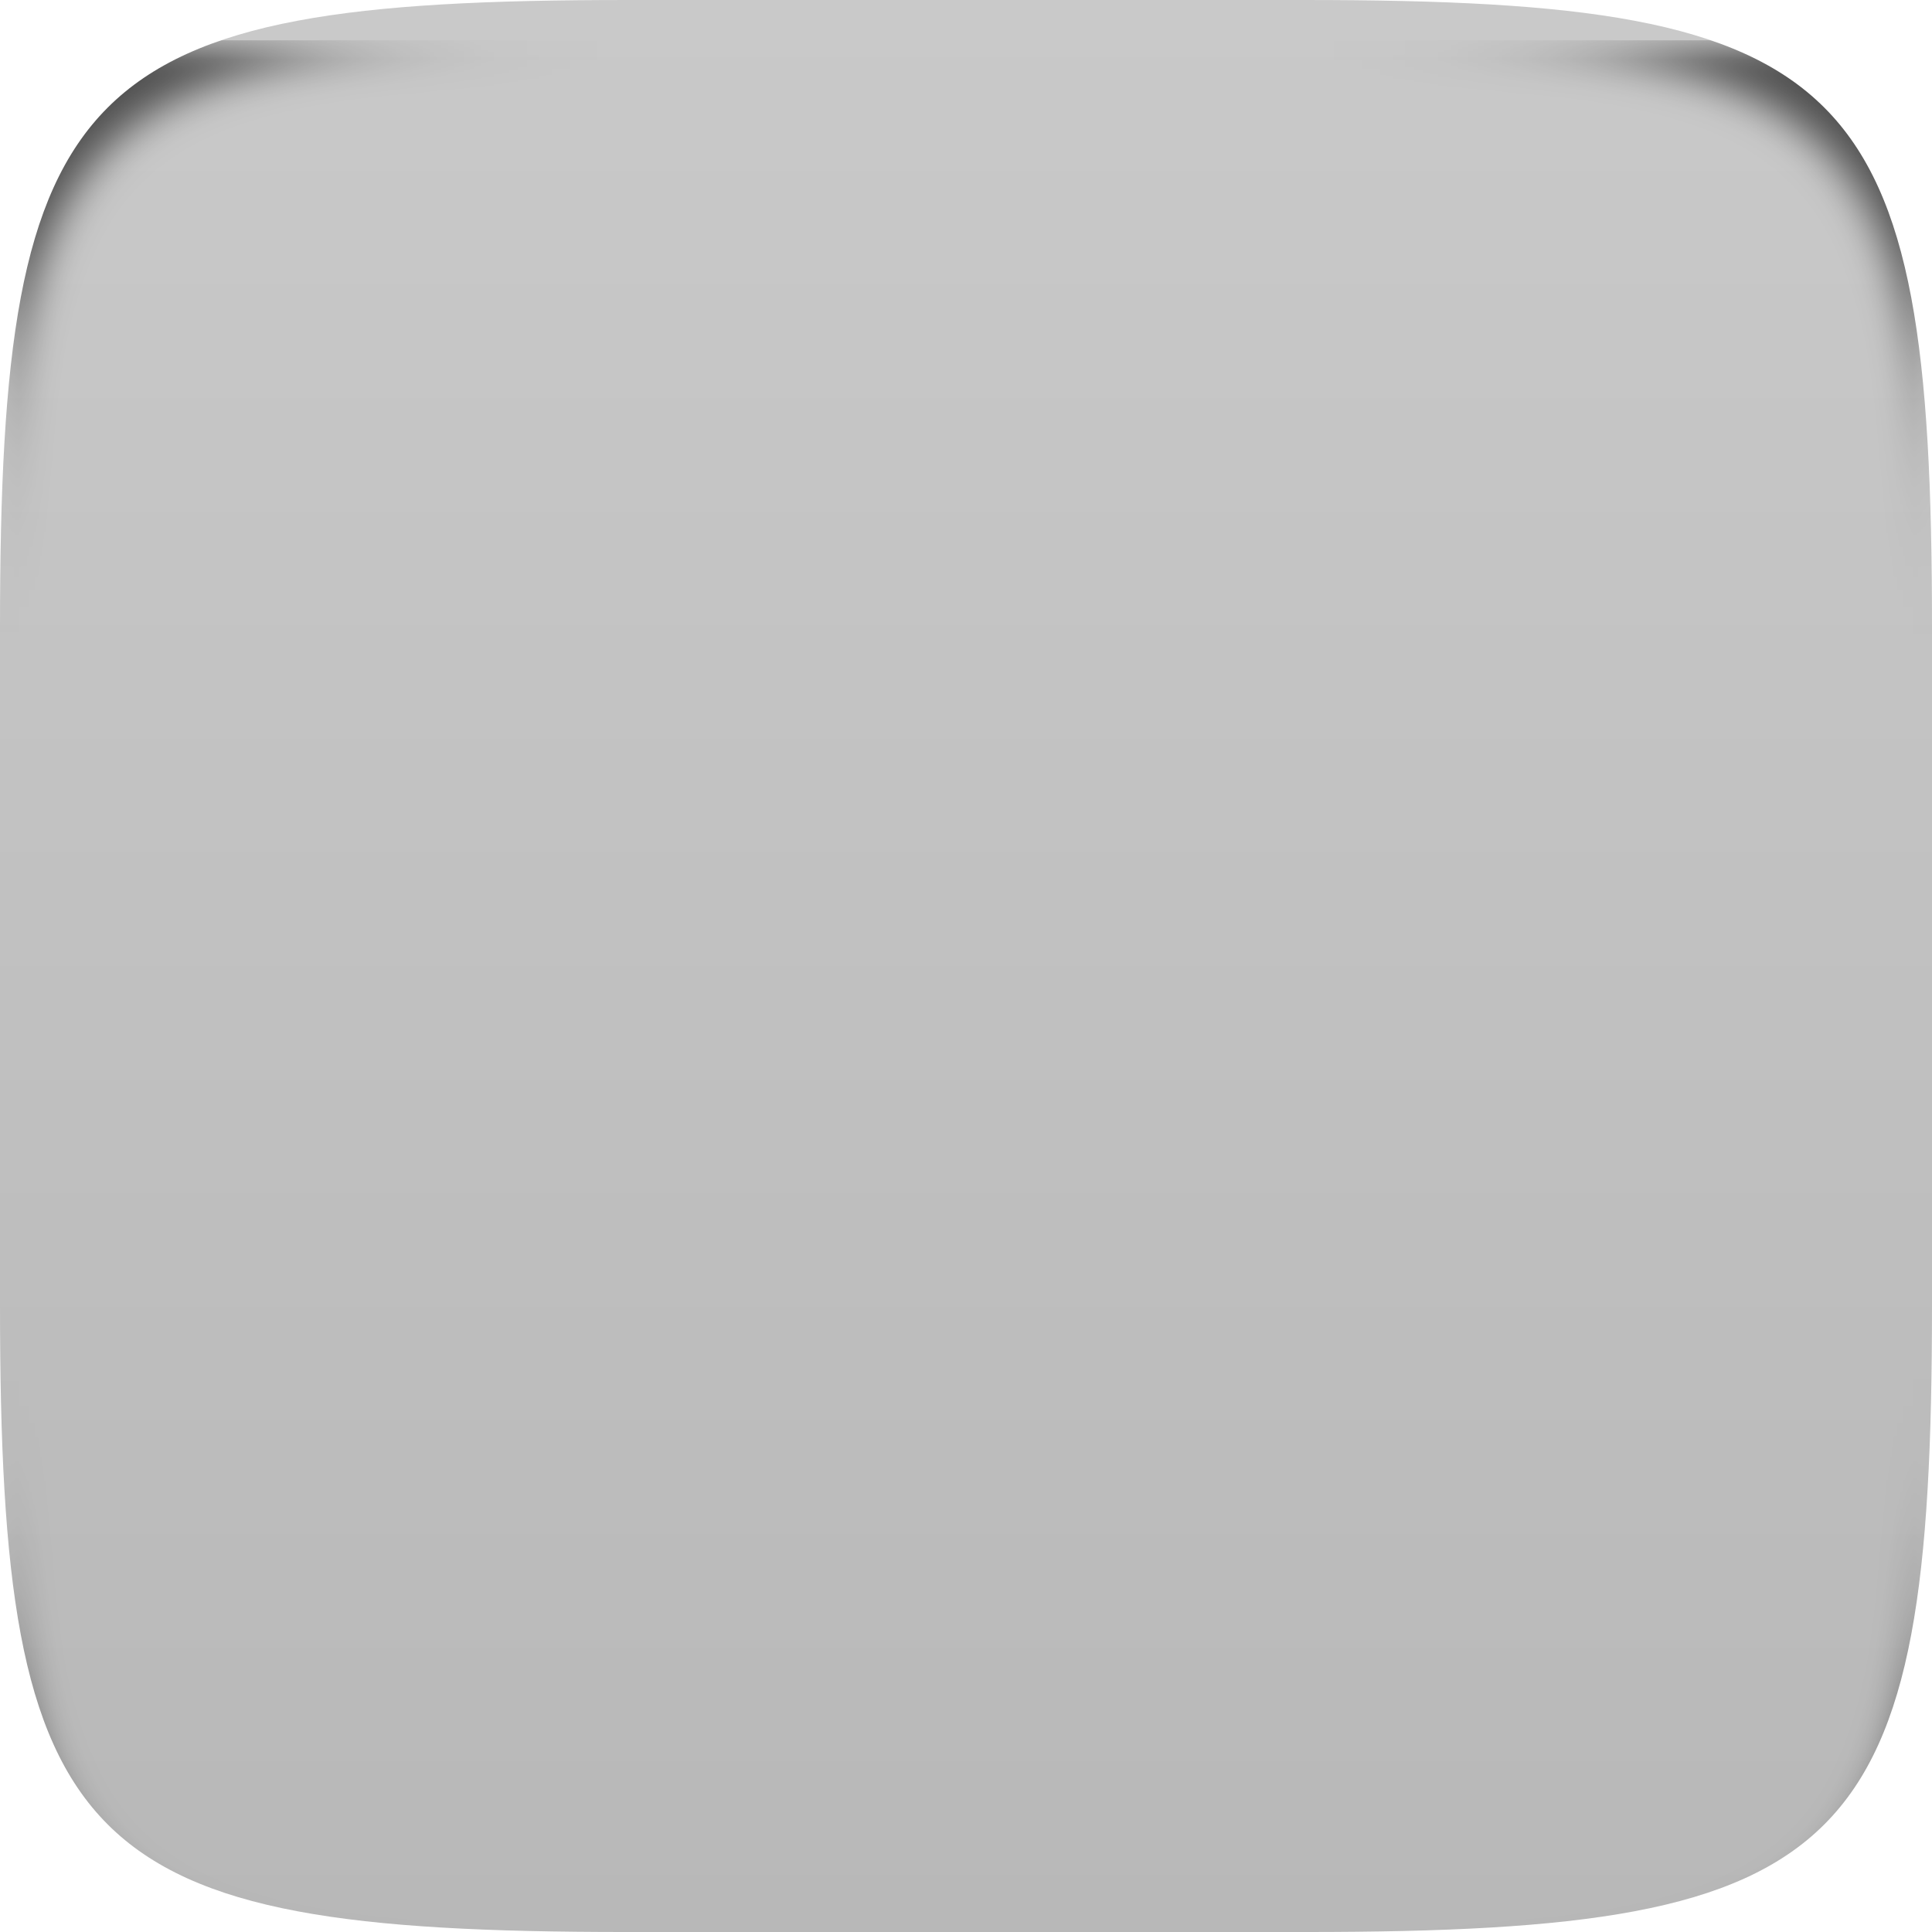
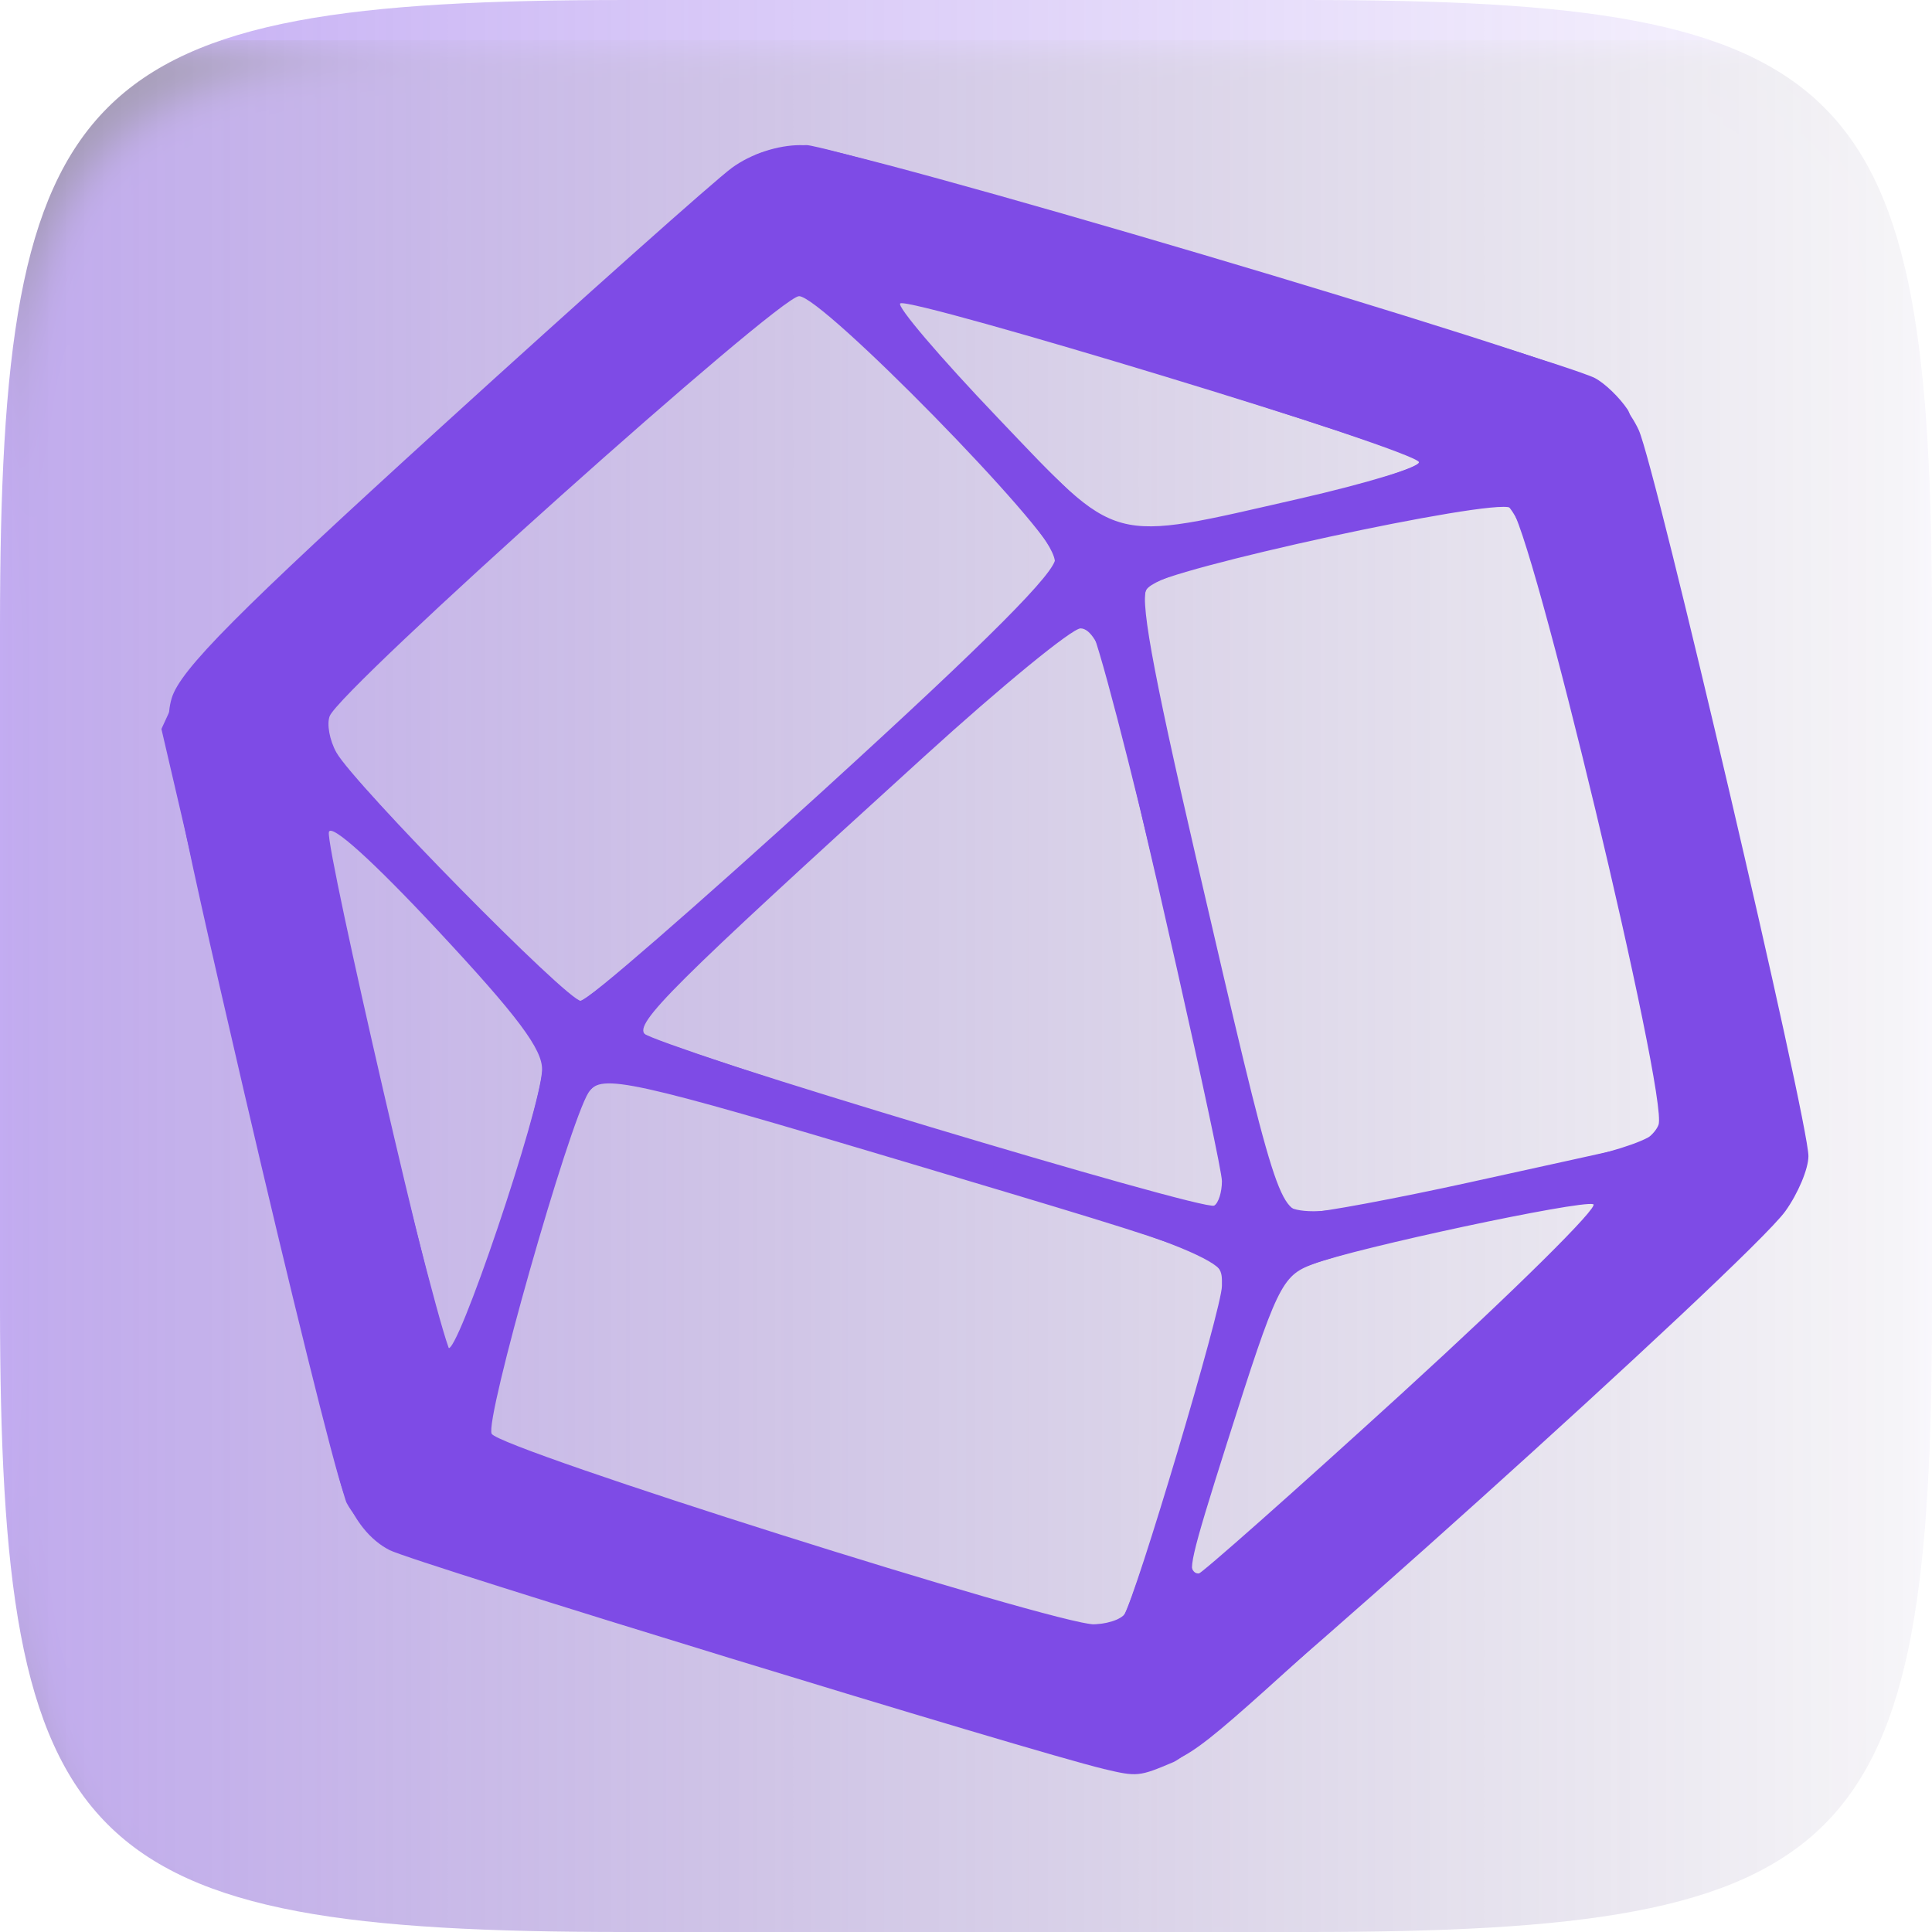
<svg xmlns="http://www.w3.org/2000/svg" xmlns:xlink="http://www.w3.org/1999/xlink" width="96" height="96" id="svg6517" version="1.1">
  <defs id="defs6519">
-     <linearGradient xlink:href="#Background" id="linearGradient6461" gradientUnits="userSpaceOnUse" x1="0" y1="970.295" x2="144" y2="970.295" gradientTransform="matrix(0,-0.6666667,0.6660448,0,-866.2599,731.2908)" />
+     <linearGradient id="linearGradient7461">
+       <stop style="stop-color:#7e4be6;stop-opacity:1;" offset="0" id="stop7463" />
+       <stop style="stop-color:#7e4be6;stop-opacity:0;" offset="1" id="stop7465" />
+     </linearGradient>
    <linearGradient id="Background">
      <stop id="stop4178" offset="0" style="stop-color:#b8b8b8;stop-opacity:1" />
      <stop id="stop4180" offset="1" style="stop-color:#c9c9c9;stop-opacity:1" />
    </linearGradient>
    <filter style="color-interpolation-filters:sRGB;" id="filter1121">
      <feFlood flood-opacity="0.6" flood-color="rgb(0,0,0)" result="flood" id="feFlood1123" />
      <feComposite in="flood" in2="SourceGraphic" operator="out" result="composite1" id="feComposite1125" />
      <feGaussianBlur in="composite1" stdDeviation="1" result="blur" id="feGaussianBlur1127" />
      <feOffset dx="0" dy="2" result="offset" id="feOffset1129" />
      <feComposite in="offset" in2="SourceGraphic" operator="atop" result="composite2" id="feComposite1131" />
    </filter>
    <filter style="color-interpolation-filters:sRGB;" id="filter950">
      <feFlood flood-opacity="0.25" flood-color="rgb(0,0,0)" result="flood" id="feFlood952" />
      <feComposite in="flood" in2="SourceGraphic" operator="in" result="composite1" id="feComposite954" />
      <feGaussianBlur in="composite1" stdDeviation="1" result="blur" id="feGaussianBlur956" />
      <feOffset dx="0" dy="1" result="offset" id="feOffset958" />
      <feComposite in="SourceGraphic" in2="offset" operator="over" result="composite2" id="feComposite960" />
    </filter>
    <clipPath clipPathUnits="userSpaceOnUse" id="clipPath873">
      <g transform="matrix(0,-0.6666667,0.6660448,0,-258.2599,677)" id="g875" style="fill:#ff00ff;fill-opacity:1;stroke:none;display:inline">
        <path style="fill:#ff00ff;fill-opacity:1;stroke:none;display:inline" d="m 46.703,898.228 50.595,0 C 138.162,898.228 144,904.065 144,944.926 l 0,50.738 c 0,40.861 -5.838,46.698 -46.703,46.698 l -50.595,0 C 5.838,1042.362 0,1036.525 0,995.664 L 0,944.926 C 0,904.065 5.838,898.228 46.703,898.228 Z" id="path877" />
      </g>
    </clipPath>
    <filter id="filter891">
      <feGaussianBlur stdDeviation="0.72" id="feGaussianBlur893" />
    </filter>
+     <linearGradient xlink:href="#linearGradient7461" id="linearGradient7467" x1="-277.6" y1="683.291" x2="-162.4" y2="683.291" gradientUnits="userSpaceOnUse" />
  </defs>
  <g id="layer1" transform="translate(268,-635.2908)" style="display:inline">
-     <path style="fill:url(#linearGradient6461);fill-opacity:1;stroke:none;display:inline;filter:url(#filter1121)" d="m -268,700.156 0,-33.73 c 0,-27.243 3.888,-31.135 31.103,-31.135 l 33.794,0 c 27.215,0 31.103,3.892 31.103,31.135 l 0,33.73 c 0,27.243 -3.888,31.135 -31.103,31.135 l -33.794,0 C -264.112,731.291 -268,727.399 -268,700.156 Z" id="path6455" />
+     <path style="fill:url(#linearGradient7467);fill-opacity:1;stroke:none;display:inline;filter:url(#filter1121);opacity:0.502" d="m -268,700.156 0,-33.73 c 0,-27.243 3.888,-31.135 31.103,-31.135 l 33.794,0 c 27.215,0 31.103,3.892 31.103,31.135 l 0,33.73 c 0,27.243 -3.888,31.135 -31.103,31.135 l -33.794,0 C -264.112,731.291 -268,727.399 -268,700.156 Z" id="path6455" />
+     <g id="g4266" transform="matrix(1.163026,0,0,1.188136,210.9989,-8.630991)" style="display:inline;fill:#7e4be6;fill-opacity:1">
+       <path style="fill:#7e4be6;fill-opacity:1" d="m -364.705,615.937 c -3.026,-0.701 -29.445,-8.624 -30.5,-9.147 -0.845,-0.419 -1.529,-1.258 -1.984,-2.437 -0.382,-0.989 -2.292,-8.525 -4.243,-16.746 -3.078,-12.965 -3.488,-15.146 -3.088,-16.448 0.363,-1.185 2.792,-3.578 11.537,-11.368 6.092,-5.427 11.673,-10.294 12.401,-10.815 0.808,-0.578 1.949,-0.947 2.929,-0.947 1.87,0 32.495,8.88 34.1,9.888 0.596,0.374 1.366,1.286 1.711,2.028 0.718,1.541 7.25,28.901 7.25,30.365 0,0.53 -0.445,1.568 -0.989,2.307 -1.546,2.1 -24.558,22.378 -26.141,23.036 -1.473,0.612 -1.546,0.619 -2.981,0.286 z m 0.857,-6.401 c 0.538,-0.834 4.198,-12.863 4.198,-13.797 0,-1.26 0.346,-1.127 -13.509,-5.18 -11.772,-3.444 -13.033,-3.715 -13.548,-2.917 -0.856,1.327 -4.452,13.724 -4.142,14.281 0.356,0.64 23.944,7.939 25.788,7.979 0.53,0.012 1.075,-0.153 1.213,-0.366 z m 11.978,-9.386 c 4.723,-4.217 8.361,-7.74 8.085,-7.828 -0.556,-0.177 -10.131,1.825 -11.981,2.506 -1.334,0.491 -1.533,0.897 -3.656,7.446 -1.583,4.883 -1.737,5.545 -1.29,5.545 0.141,0 4.12,-3.451 8.843,-7.668 z m -36.827,-13.449 c 0.026,-0.851 -1.038,-2.242 -4.471,-5.845 -2.76,-2.896 -4.557,-4.483 -4.637,-4.095 -0.141,0.682 4.615,20.83 5.091,21.563 0.337,0.519 3.967,-9.984 4.018,-11.623 z m 29.047,4.655 c 0,-0.713 -3.505,-15.928 -4.913,-21.327 -0.29,-1.113 -0.716,-1.789 -1.127,-1.789 -0.363,0 -3.356,2.399 -6.651,5.331 -10.813,9.621 -12.431,11.196 -11.96,11.647 0.57,0.546 23.885,7.41 24.321,7.161 0.181,-0.103 0.33,-0.563 0.33,-1.021 z m 10.613,0.044 c 3.229,-0.693 6.295,-1.355 6.812,-1.47 0.517,-0.115 1.069,-0.531 1.227,-0.925 0.443,-1.107 -5.51,-25.391 -6.327,-25.81 -0.788,-0.404 -14.741,2.558 -15.507,3.292 -0.367,0.352 0.169,3.28 2.072,11.324 3.453,14.594 3.536,14.85 4.816,14.85 0.569,0 3.677,-0.567 6.906,-1.26 z m -27.552,-16.465 c 6.998,-6.244 9.916,-9.112 9.821,-9.653 -0.209,-1.196 -9.961,-10.936 -10.949,-10.936 -0.859,0 -19.589,16.405 -20.053,17.563 -0.132,0.329 -0.004,1.012 0.285,1.518 0.762,1.334 9.871,10.393 10.45,10.393 0.27,0 4.97,-3.998 10.446,-8.884 z m 20.236,-12.117 c 2.901,-0.648 5.239,-1.347 5.196,-1.554 -0.092,-0.437 -21.734,-6.878 -22.234,-6.617 -0.184,0.096 1.687,2.246 4.157,4.778 5.256,5.388 4.655,5.229 12.881,3.393 z" id="path4270" />
+       <path style="fill:#7e4be6;fill-opacity:1" d="m -380.229,611.405 c -13.818,-4.103 -15.877,-4.91 -16.813,-6.584 -0.212,-0.38 -2.08,-7.819 -4.151,-16.533 l -3.766,-15.842 0.785,-1.669 c 0.559,-1.189 4.073,-4.59 12.214,-11.824 6.286,-5.585 11.887,-10.328 12.447,-10.54 0.56,-0.211 1.511,-0.385 2.114,-0.385 1.1,0 32.241,9.007 33.684,9.743 0.423,0.216 1.055,0.812 1.403,1.325 0.349,0.513 2.249,7.659 4.222,15.88 3.377,14.068 3.553,15.039 2.992,16.5 -0.586,1.529 -1.644,2.52 -20.93,19.605 -5.299,4.694 -5.366,4.737 -7.452,4.705 -1.356,-0.021 -7.314,-1.579 -16.749,-4.38 z m 16.446,-1.971 c 0.173,-0.269 1.262,-3.427 2.419,-7.019 1.541,-4.784 1.991,-6.733 1.683,-7.285 -0.274,-0.491 -2.375,-1.337 -6.02,-2.425 -20.014,-5.974 -20.249,-6.03 -21.076,-4.993 -0.231,0.289 -1.363,3.532 -2.515,7.206 -1.835,5.853 -2.016,6.756 -1.454,7.294 0.741,0.71 23.694,7.63 25.465,7.678 0.651,0.018 1.325,-0.188 1.498,-0.456 z m 11.978,-9.196 c 4.592,-4.053 8.365,-7.511 8.384,-7.684 0.061,-0.55 -1.512,-0.35 -7.259,0.924 -3.077,0.682 -5.864,1.499 -6.195,1.816 -0.578,0.553 -4.089,10.877 -4.093,12.032 -8.8e-4,0.309 0.182,0.498 0.406,0.421 0.224,-0.077 4.164,-3.456 8.757,-7.509 z m -38.646,-7.117 c 0.984,-2.988 1.788,-5.929 1.788,-6.535 0,-0.797 -1.077,-2.237 -3.887,-5.199 -4.061,-4.28 -5.254,-5.38 -5.532,-5.104 -0.283,0.281 5.159,22.271 5.511,22.271 0.182,0 1.136,-2.445 2.119,-5.433 z m 30.907,-0.988 c 0.283,-0.745 -5.169,-23.438 -5.769,-24.013 -0.367,-0.352 -0.978,-0.037 -2.361,1.218 -1.027,0.931 -4.834,4.314 -8.46,7.519 -3.627,3.205 -7.081,6.269 -7.677,6.809 -0.864,0.784 -0.973,1.09 -0.539,1.514 0.472,0.461 22.743,7.336 24.103,7.441 0.276,0.021 0.593,-0.198 0.703,-0.488 z m 10.946,-0.735 c 6.758,-1.452 7.85,-1.835 7.85,-2.757 0,-0.367 -1.294,-6.103 -2.876,-12.746 -2.681,-11.261 -3.352,-13.185 -4.571,-13.117 -0.135,0.008 -3.391,0.718 -7.234,1.579 -4.671,1.046 -7.139,1.795 -7.442,2.259 -0.336,0.514 0.268,3.734 2.329,12.421 1.53,6.45 2.946,12.154 3.145,12.675 0.487,1.271 1.605,1.232 8.799,-0.314 z m -28.081,-16.279 c 5.835,-5.192 9.823,-9.054 9.893,-9.579 0.083,-0.62 -1.325,-2.373 -4.765,-5.933 -5.298,-5.483 -5.813,-5.895 -6.739,-5.389 -0.561,0.306 -15.216,13.21 -18.618,16.392 -1.017,0.951 -1.345,1.563 -1.135,2.115 0.446,1.17 10.257,11.093 10.968,11.093 0.34,0 5.018,-3.914 10.394,-8.699 z m 19.584,-12.054 c 3.219,-0.744 5.857,-1.542 5.863,-1.774 0.011,-0.456 -22.026,-7.107 -22.39,-6.757 -0.332,0.318 8.292,9.108 9.333,9.512 1.194,0.463 0.586,0.546 7.194,-0.981 z" id="path4268" />
+     </g>
  </g>
  <g id="layer3" style="display:inline" />
  <g id="layer2" style="display:none">
    <g style="display:inline" transform="translate(-340,-581)" id="g4394" clip-path="none">
      <g id="g855">
        <g id="g870" clip-path="url(#clipPath873)" style="opacity:0.6;filter:url(#filter891)">
-           <path transform="matrix(1.499999,0,0,1.499999,-29.99979,-237.5428)" d="m 264,552.362 a 12,12 0 1 1 -24,0 A 12,12 0 1 1 264,552.362 Z" id="path844" style="color:#000000;fill:#000000;fill-opacity:1;fill-rule:nonzero;stroke:none;stroke-width:4;marker:none;visibility:visible;display:inline;overflow:visible;enable-background:accumulate" />
+           <path transform="matrix(1.499999,0,0,1.499999,-29.99979,-237.5428)" d="m 264,552.362 a 12,12 0 0 1 -12,12 12,12 0 0 1 -12,-12 12,12 0 0 1 12,-12 12,12 0 0 1 12,12 z" id="path844" style="color:#000000;fill:#000000;fill-opacity:1;fill-rule:nonzero;stroke:none;stroke-width:4;marker:none;visibility:visible;display:inline;overflow:visible;enable-background:accumulate" />
        </g>
        <g id="g862">
-           <path style="color:#000000;fill:#f5f5f5;fill-opacity:1;fill-rule:nonzero;stroke:none;stroke-width:4;marker:none;visibility:visible;display:inline;overflow:visible;enable-background:accumulate" id="path4398" d="m 264,552.362 a 12,12 0 1 1 -24,0 A 12,12 0 1 1 264,552.362 Z" transform="matrix(1.499999,0,0,1.499999,-29.99979,-238.5428)" />
-           <path transform="matrix(1.25,0,0,1.25,33,-100.4527)" d="m 264,552.362 a 12,12 0 1 1 -24,0 A 12,12 0 1 1 264,552.362 Z" id="path4400" style="color:#000000;fill:#dd4814;fill-opacity:1;fill-rule:nonzero;stroke:none;stroke-width:4;marker:none;visibility:visible;display:inline;overflow:visible;enable-background:accumulate" />
-           <path style="color:#000000;fill:#f5f5f5;fill-opacity:1;fill-rule:nonzero;stroke:none;stroke-width:3;marker:none;visibility:visible;display:inline;overflow:visible;enable-background:accumulate" id="path4459" d="m 669.817,595.777 c -0.391,0.226 -3.626,-1.903 -4.076,-1.951 -0.449,-0.047 -4.057,1.363 -4.392,1.061 -0.336,-0.302 0.69,-4.037 0.596,-4.479 -0.094,-0.442 -2.55,-3.437 -2.366,-3.85 0.184,-0.413 4.053,-0.592 4.444,-0.818 0.391,-0.226 2.481,-3.487 2.93,-3.44 0.449,0.047 1.815,3.671 2.151,3.974 0.336,0.302 4.083,1.282 4.177,1.724 0.094,0.442 -2.931,2.861 -3.115,3.274 C 669.982,591.684 670.209,595.551 669.817,595.777 Z" transform="matrix(1.511423,-0.1636638,0.1636638,1.511423,-755.3735,-191.9365)" />
+           <path style="color:#000000;fill:#f5f5f5;fill-opacity:1;fill-rule:nonzero;stroke:none;stroke-width:4;marker:none;visibility:visible;display:inline;overflow:visible;enable-background:accumulate" id="path4398" d="m 264,552.362 a 12,12 0 0 1 -12,12 12,12 0 0 1 -12,-12 12,12 0 0 1 12,-12 12,12 0 0 1 12,12 z" transform="matrix(1.499999,0,0,1.499999,-29.99979,-238.5428)" />
+           <path transform="matrix(1.25,0,0,1.25,33,-100.4527)" d="m 264,552.362 a 12,12 0 0 1 -12,12 12,12 0 0 1 -12,-12 12,12 0 0 1 12,-12 12,12 0 0 1 12,12 z" id="path4400" style="color:#000000;fill:#dd4814;fill-opacity:1;fill-rule:nonzero;stroke:none;stroke-width:4;marker:none;visibility:visible;display:inline;overflow:visible;enable-background:accumulate" />
+           <path style="color:#000000;fill:#f5f5f5;fill-opacity:1;fill-rule:nonzero;stroke:none;stroke-width:3;marker:none;visibility:visible;display:inline;overflow:visible;enable-background:accumulate" id="path4459" d="m 669.817,595.777 c -0.391,0.226 -3.626,-1.903 -4.076,-1.951 -0.449,-0.047 -4.057,1.363 -4.392,1.061 -0.336,-0.302 0.69,-4.037 0.596,-4.479 -0.094,-0.442 -2.55,-3.437 -2.366,-3.85 0.184,-0.413 4.053,-0.592 4.444,-0.818 0.391,-0.226 2.481,-3.487 2.93,-3.44 0.449,0.047 1.815,3.671 2.151,3.974 0.336,0.302 4.083,1.282 4.177,1.724 0.094,0.442 -2.931,2.861 -3.115,3.274 -0.184,0.413 0.043,4.279 -0.349,4.505 z" transform="matrix(1.511423,-0.1636638,0.1636638,1.511423,-755.3735,-191.9365)" />
        </g>
      </g>
    </g>
  </g>
</svg>
